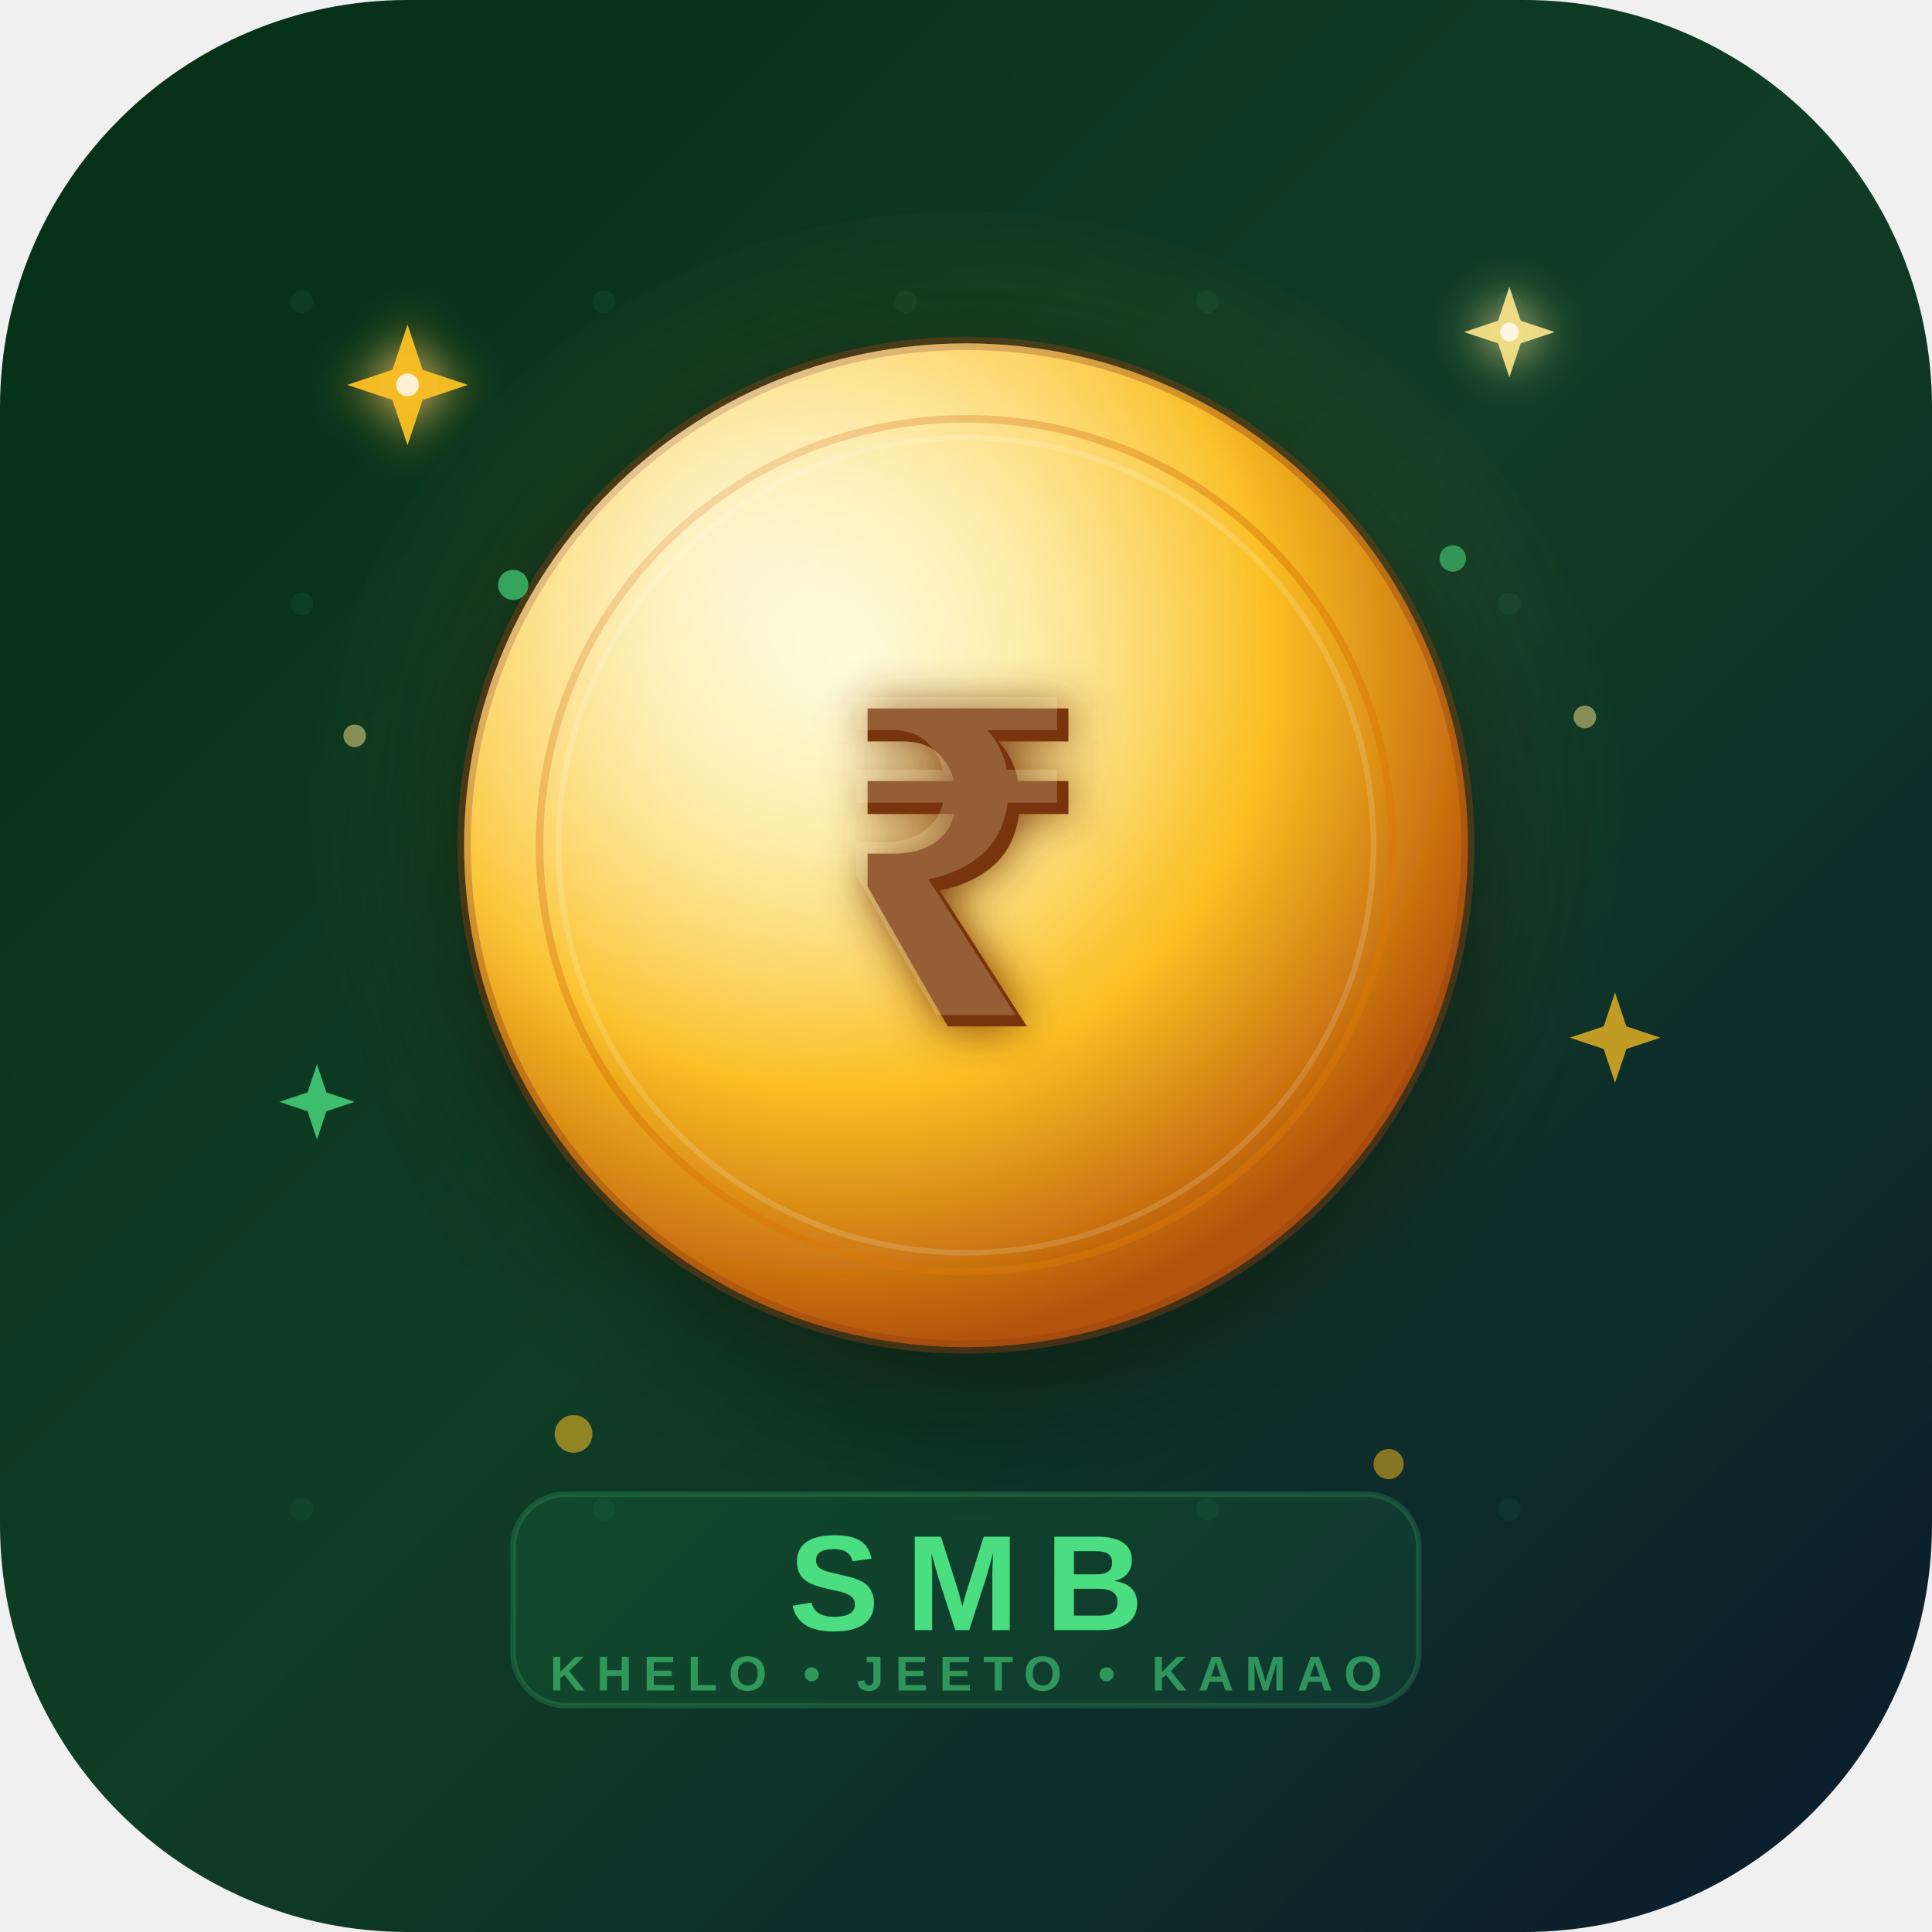
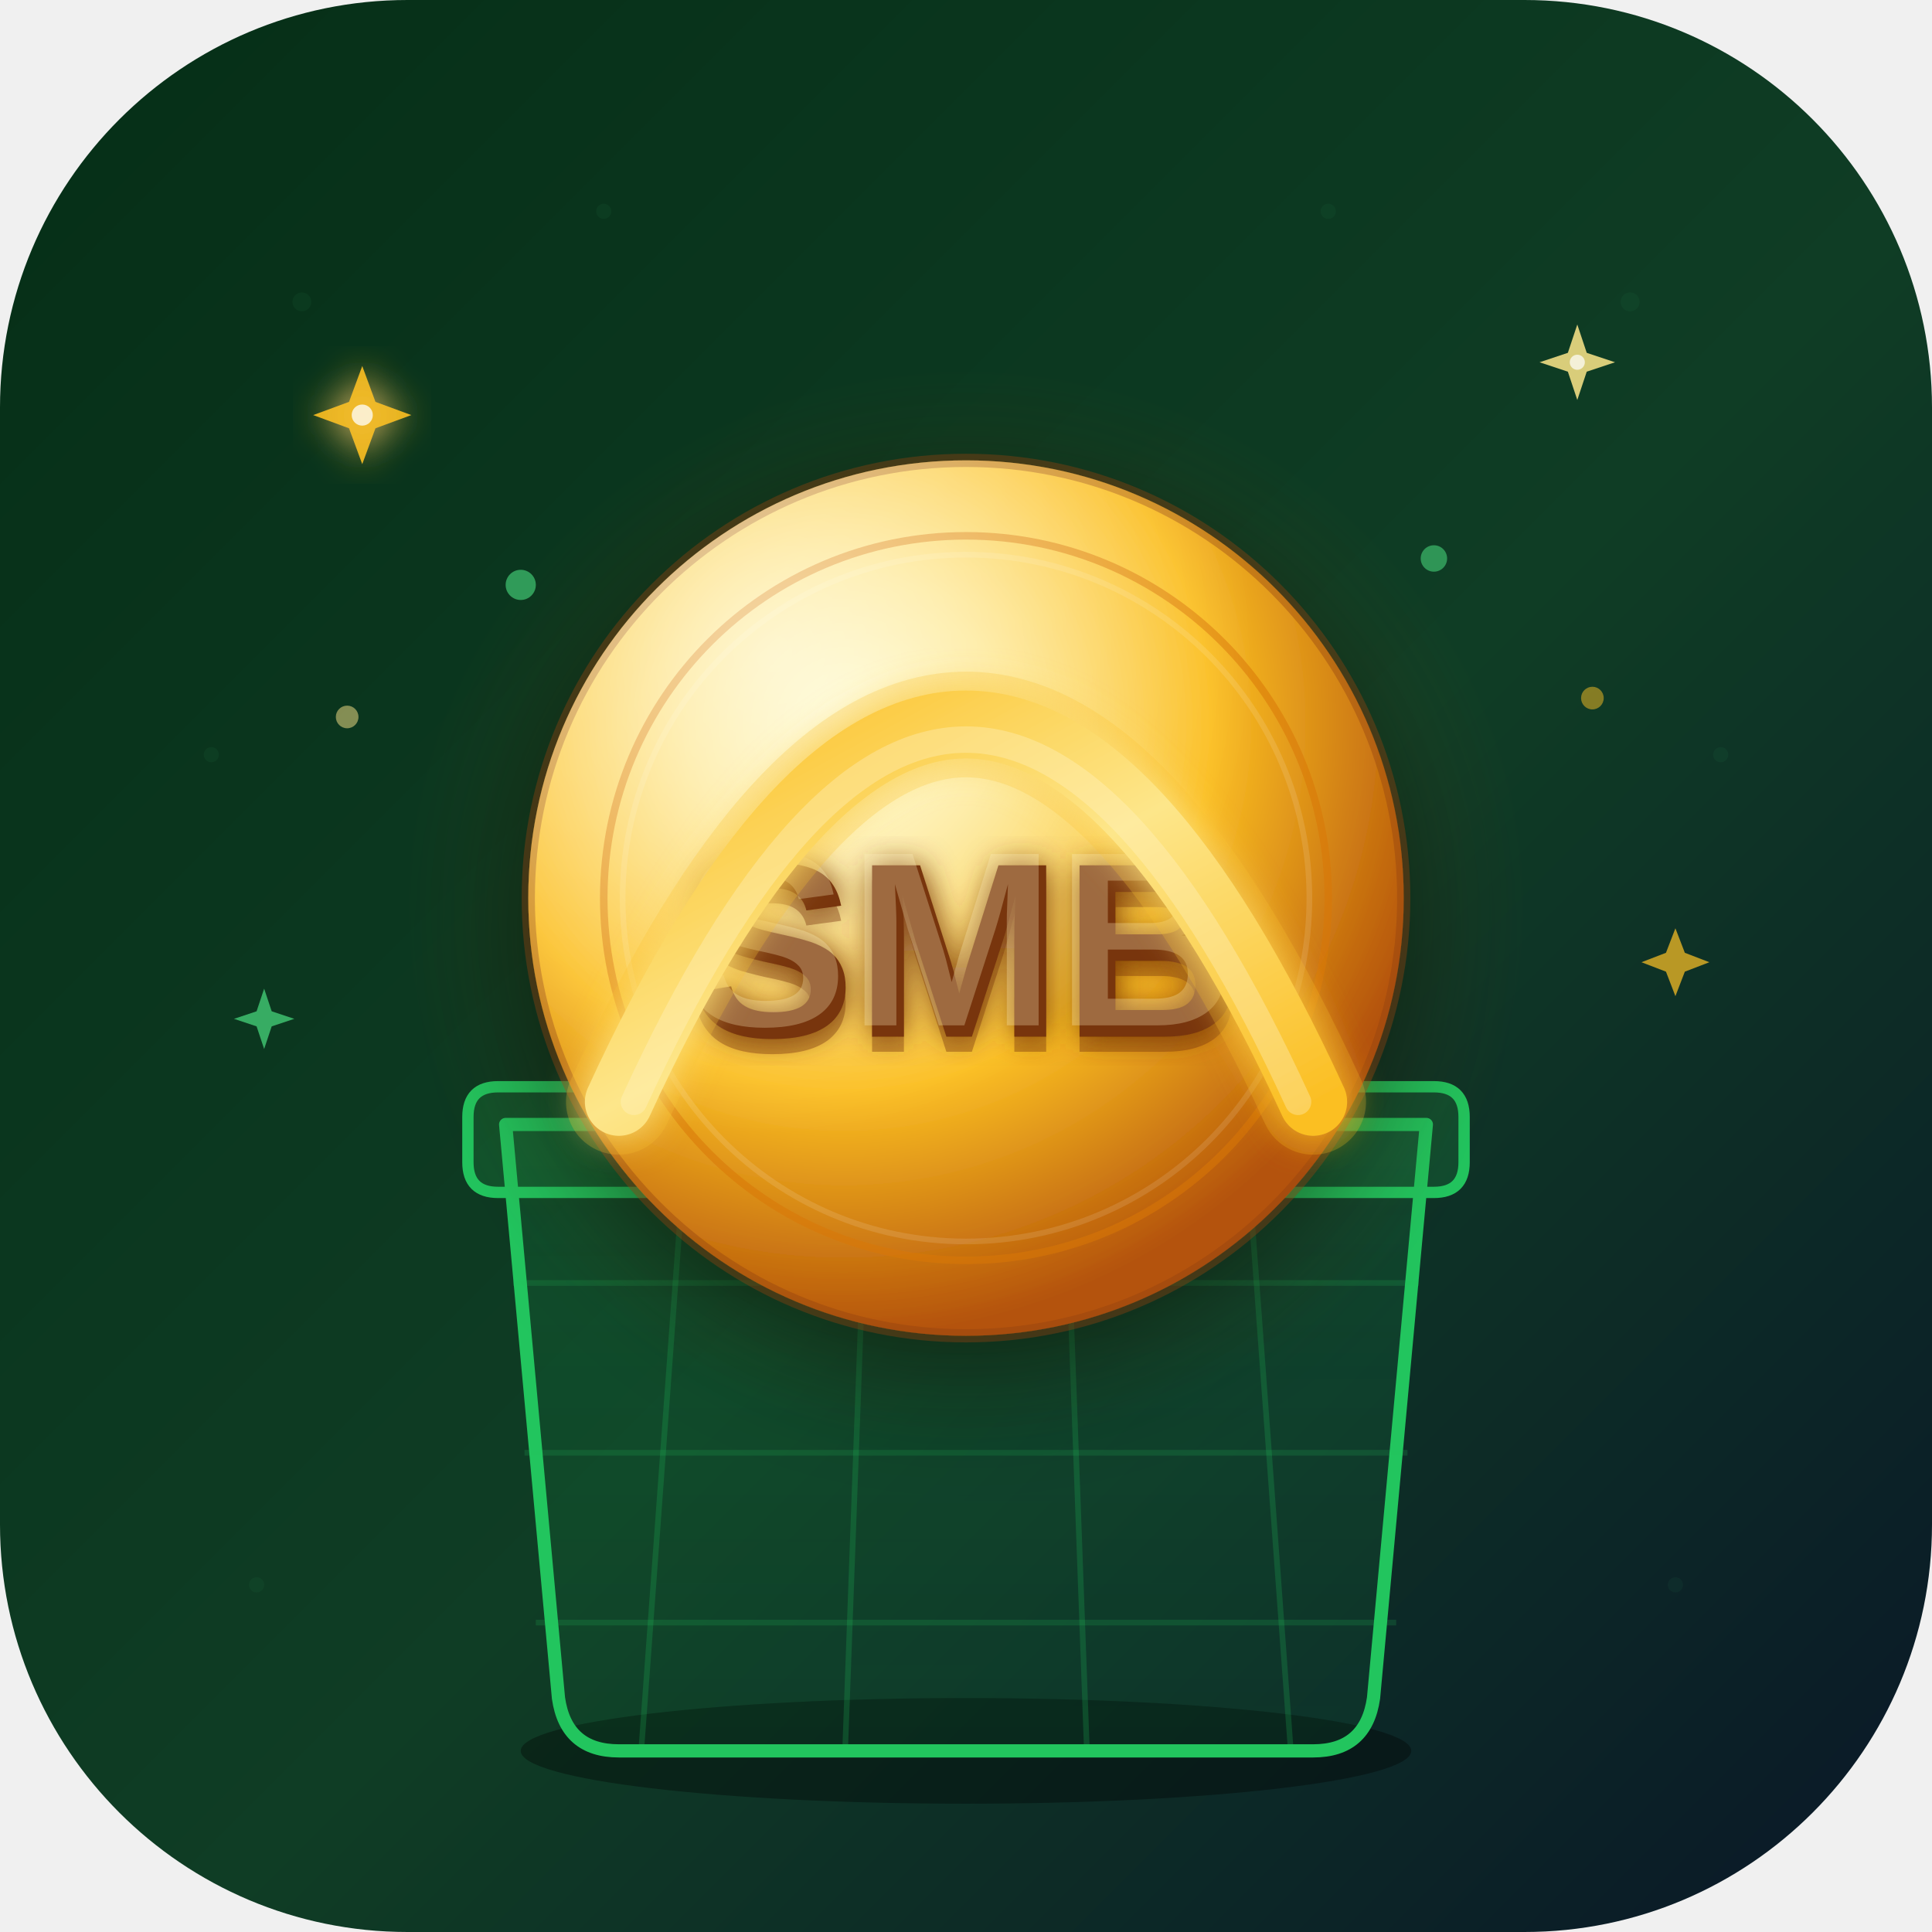
<svg xmlns="http://www.w3.org/2000/svg" viewBox="0 0 512 512">
  <defs>
    <linearGradient id="bg" x1="0" y1="0" x2="1" y2="1">
      <stop offset="0%" stop-color="#052e16" />
-       <stop offset="50%" stop-color="#0f3d25" />
-       <stop offset="100%" stop-color="#0c1a2e" />
+       <stop offset="55%" stop-color="#0f3d25" />
+       <stop offset="100%" stop-color="#0a1628" />
    </linearGradient>
-     <radialGradient id="coinFace" cx="38%" cy="32%" r="68%">
+     <radialGradient id="coinFace" cx="36%" cy="30%" r="70%">
      <stop offset="0%" stop-color="#fef9c3" />
-       <stop offset="28%" stop-color="#fde68a" />
-       <stop offset="62%" stop-color="#fbbf24" />
+       <stop offset="25%" stop-color="#fde68a" />
+       <stop offset="60%" stop-color="#fbbf24" />
      <stop offset="100%" stop-color="#b45309" />
    </radialGradient>
-     <radialGradient id="shine" cx="28%" cy="22%" r="52%">
-       <stop offset="0%" stop-color="rgba(255,255,255,0.55)" />
+     <radialGradient id="coinShine" cx="28%" cy="22%" r="55%">
+       <stop offset="0%" stop-color="rgba(255,255,255,0.52)" />
      <stop offset="100%" stop-color="rgba(255,255,255,0)" />
    </radialGradient>
-     <radialGradient id="glowBg" cx="50%" cy="46%" r="50%">
-       <stop offset="0%" stop-color="rgba(251,191,36,0.18)" />
+     <radialGradient id="glow" cx="50%" cy="50%" r="50%">
+       <stop offset="0%" stop-color="rgba(251,191,36,0.2)" />
      <stop offset="100%" stop-color="rgba(251,191,36,0)" />
    </radialGradient>
-     <filter id="coinShadow" x="-20%" y="-10%" width="140%" height="140%">
-       <feDropShadow dx="0" dy="12" stdDeviation="18" flood-color="#000" flood-opacity="0.45" />
+     <linearGradient id="basketFill" x1="0" y1="0" x2="0" y2="1">
+       <stop offset="0%" stop-color="rgba(34,197,94,0.14)" />
+       <stop offset="100%" stop-color="rgba(22,163,74,0.08)" />
+     </linearGradient>
+     <linearGradient id="handleGrad" x1="0" y1="0" x2="1" y2="1">
+       <stop offset="0%" stop-color="#fbbf24" />
+       <stop offset="50%" stop-color="#fde68a" />
+       <stop offset="100%" stop-color="#fbbf24" />
+     </linearGradient>
+     <filter id="coinShadow" x="-25%" y="-15%" width="150%" height="150%">
+       <feDropShadow dx="0" dy="10" stdDeviation="16" flood-color="#000" flood-opacity="0.5" />
    </filter>
-     <filter id="glowFilter" x="-30%" y="-30%" width="160%" height="160%">
-       <feGaussianBlur stdDeviation="6" result="b" />
+     <filter id="handleGlow" x="-20%" y="-20%" width="140%" height="140%">
+       <feGaussianBlur stdDeviation="5" result="b" />
      <feMerge>
        <feMergeNode in="b" />
        <feMergeNode in="SourceGraphic" />
      </feMerge>
    </filter>
-     <clipPath id="roundRect">
-       <rect width="512" height="512" rx="108" />
-     </clipPath>
+     <filter id="textGlow" x="-15%" y="-15%" width="130%" height="130%">
+       <feGaussianBlur stdDeviation="4" result="b" />
+       <feMerge>
+         <feMergeNode in="b" />
+         <feMergeNode in="SourceGraphic" />
+       </feMerge>
+     </filter>
  </defs>
  <rect width="512" height="512" rx="108" fill="url(#bg)" />
-   <g clip-path="url(#roundRect)" opacity="0.06">
-     <circle cx="80" cy="80" r="3" fill="#4ade80" />
-     <circle cx="160" cy="80" r="3" fill="#4ade80" />
-     <circle cx="240" cy="80" r="3" fill="#4ade80" />
-     <circle cx="320" cy="80" r="3" fill="#4ade80" />
-     <circle cx="400" cy="80" r="3" fill="#4ade80" />
-     <circle cx="80" cy="160" r="3" fill="#4ade80" />
-     <circle cx="160" cy="160" r="3" fill="#4ade80" />
-     <circle cx="320" cy="160" r="3" fill="#4ade80" />
-     <circle cx="400" cy="160" r="3" fill="#4ade80" />
-     <circle cx="80" cy="400" r="3" fill="#4ade80" />
-     <circle cx="160" cy="400" r="3" fill="#4ade80" />
-     <circle cx="320" cy="400" r="3" fill="#4ade80" />
-     <circle cx="400" cy="400" r="3" fill="#4ade80" />
+   <g opacity="0.05">
+     <circle cx="80" cy="80" r="2.5" fill="#4ade80" />
+     <circle cx="160" cy="56" r="2" fill="#4ade80" />
+     <circle cx="352" cy="56" r="2" fill="#4ade80" />
+     <circle cx="432" cy="80" r="2.5" fill="#4ade80" />
+     <circle cx="56" cy="200" r="2" fill="#4ade80" />
+     <circle cx="456" cy="200" r="2" fill="#4ade80" />
+     <circle cx="68" cy="420" r="2" fill="#4ade80" />
+     <circle cx="444" cy="420" r="2" fill="#4ade80" />
  </g>
-   <ellipse cx="256" cy="224" rx="175" ry="168" fill="url(#glowBg)" />
-   <ellipse cx="256" cy="252" rx="118" ry="22" fill="rgba(0,0,0,0.38)" />
-   <circle cx="256" cy="224" r="133" fill="url(#coinFace)" filter="url(#coinShadow)" />
-   <circle cx="256" cy="224" r="133" fill="none" stroke="#92400e" stroke-width="3.5" opacity="0.4" />
-   <circle cx="256" cy="224" r="113" fill="none" stroke="#d97706" stroke-width="2" opacity="0.5" />
-   <circle cx="256" cy="224" r="108" fill="none" stroke="rgba(255,255,255,0.15)" stroke-width="1.5" />
-   <circle cx="256" cy="224" r="133" fill="url(#shine)" />
-   <text x="256" y="272" font-family="'Arial Black', Arial, Helvetica, sans-serif" font-size="118" font-weight="900" text-anchor="middle" fill="#78350f" filter="url(#glowFilter)">₹</text>
-   <text x="253" y="269" font-family="'Arial Black', Arial, Helvetica, sans-serif" font-size="118" font-weight="900" text-anchor="middle" fill="rgba(254,243,199,0.22)">₹</text>
-   <g transform="translate(108,102)" filter="url(#glowFilter)">
-     <path d="M0,-16 L4,-4 L16,0 L4,4 L0,16 L-4,4 L-16,0 L-4,-4 Z" fill="#fbbf24" opacity="0.95" />
-     <circle cx="0" cy="0" r="3" fill="#fff" opacity="0.8" />
+   <ellipse cx="256" cy="464" rx="118" ry="14" fill="rgba(0,0,0,0.35)" />
+   <path d="M 134 298 L 148 450 Q 150 464 164 464 L 348 464 Q 362 464 364 450 L 378 298 Z" fill="url(#basketFill)" stroke="#22c55e" stroke-width="3.5" stroke-linejoin="round" />
+   <g stroke="rgba(34,197,94,0.22)" stroke-width="1.5">
+     <line x1="182" y1="299" x2="170" y2="463" />
+     <line x1="230" y1="299" x2="224" y2="463" />
+     <line x1="282" y1="299" x2="288" y2="463" />
+     <line x1="330" y1="299" x2="342" y2="463" />
  </g>
-   <g transform="translate(400,88)" filter="url(#glowFilter)">
-     <path d="M0,-12 L3,-3 L12,0 L3,3 L0,12 L-3,3 L-12,0 L-3,-3 Z" fill="#fde68a" opacity="0.9" />
-     <circle cx="0" cy="0" r="2.5" fill="#fff" opacity="0.75" />
+   <g stroke="rgba(34,197,94,0.18)" stroke-width="1.5">
+     <line x1="136" y1="340" x2="376" y2="340" />
+     <line x1="139" y1="385" x2="373" y2="385" />
+     <line x1="142" y1="430" x2="370" y2="430" />
  </g>
-   <g transform="translate(84,292)">
-     <path d="M0,-10 L2.5,-2.5 L10,0 L2.5,2.5 L0,10 L-2.5,2.5 L-10,0 L-2.5,-2.5 Z" fill="#4ade80" opacity="0.8" />
+   <path d="M 124 296 Q 124 288 132 288 L 380 288 Q 388 288 388 296 L 388 308 Q 388 316 380 316 L 132 316 Q 124 316 124 308 Z" fill="rgba(34,197,94,0.18)" stroke="#22c55e" stroke-width="3" />
+   <ellipse cx="256" cy="240" rx="150" ry="142" fill="url(#glow)" />
+   <ellipse cx="256" cy="268" rx="108" ry="18" fill="rgba(0,0,0,0.4)" />
+   <circle cx="256" cy="238" r="116" fill="url(#coinFace)" filter="url(#coinShadow)" />
+   <circle cx="256" cy="238" r="116" fill="none" stroke="#92400e" stroke-width="3.5" opacity="0.4" />
+   <circle cx="256" cy="238" r="96" fill="none" stroke="#d97706" stroke-width="2" opacity="0.55" />
+   <circle cx="256" cy="238" r="91" fill="none" stroke="rgba(255,255,255,0.12)" stroke-width="1.5" />
+   <circle cx="256" cy="238" r="116" fill="url(#coinShine)" />
+   <text x="256" y="256" font-family="'Arial Black', Arial, Helvetica, sans-serif" font-size="66" font-weight="900" text-anchor="middle" dominant-baseline="middle" fill="rgba(120,53,15,0.4)" transform="translate(0,4)">SMB</text>
+   <text x="256" y="256" font-family="'Arial Black', Arial, Helvetica, sans-serif" font-size="66" font-weight="900" text-anchor="middle" dominant-baseline="middle" fill="#78350f" filter="url(#textGlow)">SMB</text>
+   <text x="254" y="253" font-family="'Arial Black', Arial, Helvetica, sans-serif" font-size="66" font-weight="900" text-anchor="middle" dominant-baseline="middle" fill="rgba(254,243,199,0.28)">SMB</text>
+   <path d="M 164 292 Q 256 92 348 292" fill="none" stroke="rgba(251,191,36,0.25)" stroke-width="28" stroke-linecap="round" />
+   <path d="M 164 292 Q 256 92 348 292" fill="none" stroke="url(#handleGrad)" stroke-width="18" stroke-linecap="round" filter="url(#handleGlow)" />
+   <path d="M 168 292 Q 256 100 344 292" fill="none" stroke="rgba(254,243,199,0.35)" stroke-width="7" stroke-linecap="round" />
+   <g transform="translate(96,110)" filter="url(#handleGlow)">
+     <path d="M0,-13 L3.5,-3.5 L13,0 L3.5,3.5 L0,13 L-3.5,3.5 L-13,0 L-3.5,-3.5 Z" fill="#fbbf24" opacity="0.9" />
+     <circle cx="0" cy="0" r="2.8" fill="#fff" opacity="0.75" />
  </g>
-   <g transform="translate(428,275)">
-     <path d="M0,-12 L3,-3 L12,0 L3,3 L0,12 L-3,3 L-12,0 L-3,-3 Z" fill="#fbbf24" opacity="0.75" />
+   <g transform="translate(418,96)">
+     <path d="M0,-10 L2.5,-2.5 L10,0 L2.5,2.5 L0,10 L-2.5,2.5 L-10,0 L-2.5,-2.5 Z" fill="#fde68a" opacity="0.85" />
+     <circle cx="0" cy="0" r="2" fill="#fff" opacity="0.7" />
  </g>
-   <circle cx="152" cy="380" r="5" fill="#fbbf24" opacity="0.55" />
-   <circle cx="368" cy="388" r="4" fill="#fbbf24" opacity="0.50" />
-   <circle cx="136" cy="155" r="4" fill="#4ade80" opacity="0.65" />
-   <circle cx="385" cy="148" r="3.5" fill="#4ade80" opacity="0.55" />
-   <circle cx="420" cy="190" r="3" fill="#fde68a" opacity="0.5" />
-   <circle cx="94" cy="195" r="3" fill="#fde68a" opacity="0.5" />
-   <rect x="136" y="396" width="240" height="56" rx="14" fill="rgba(34,197,94,0.10)" />
-   <rect x="136" y="396" width="240" height="56" rx="14" fill="none" stroke="rgba(74,222,128,0.18)" stroke-width="1.5" />
-   <text x="256" y="432" font-family="'Arial Black', Arial, Helvetica, sans-serif" font-size="36" font-weight="900" text-anchor="middle" fill="#4ade80" letter-spacing="7">SMB</text>
-   <text x="256" y="448" font-family="Arial, Helvetica, sans-serif" font-size="13" font-weight="700" text-anchor="middle" fill="rgba(74,222,128,0.55)" letter-spacing="3">KHELO • JEETO • KAMAO</text>
+   <g transform="translate(70,270)">
+     <path d="M0,-8 L2,-2 L8,0 L2,2 L0,8 L-2,2 L-8,0 L-2,-2 Z" fill="#4ade80" opacity="0.7" />
+   </g>
+   <g transform="translate(444,255)">
+     <path d="M0,-9 L2.5,-2.5 L9,0 L2.5,2.5 L0,9 L-2.5,2.5 L-9,0 L-2.5,-2.5 Z" fill="#fbbf24" opacity="0.72" />
+   </g>
+   <circle cx="138" cy="155" r="4" fill="#4ade80" opacity="0.6" />
+   <circle cx="380" cy="148" r="3.5" fill="#4ade80" opacity="0.55" />
+   <circle cx="422" cy="185" r="3" fill="#fbbf24" opacity="0.5" />
+   <circle cx="92" cy="190" r="3" fill="#fde68a" opacity="0.5" />
</svg>
